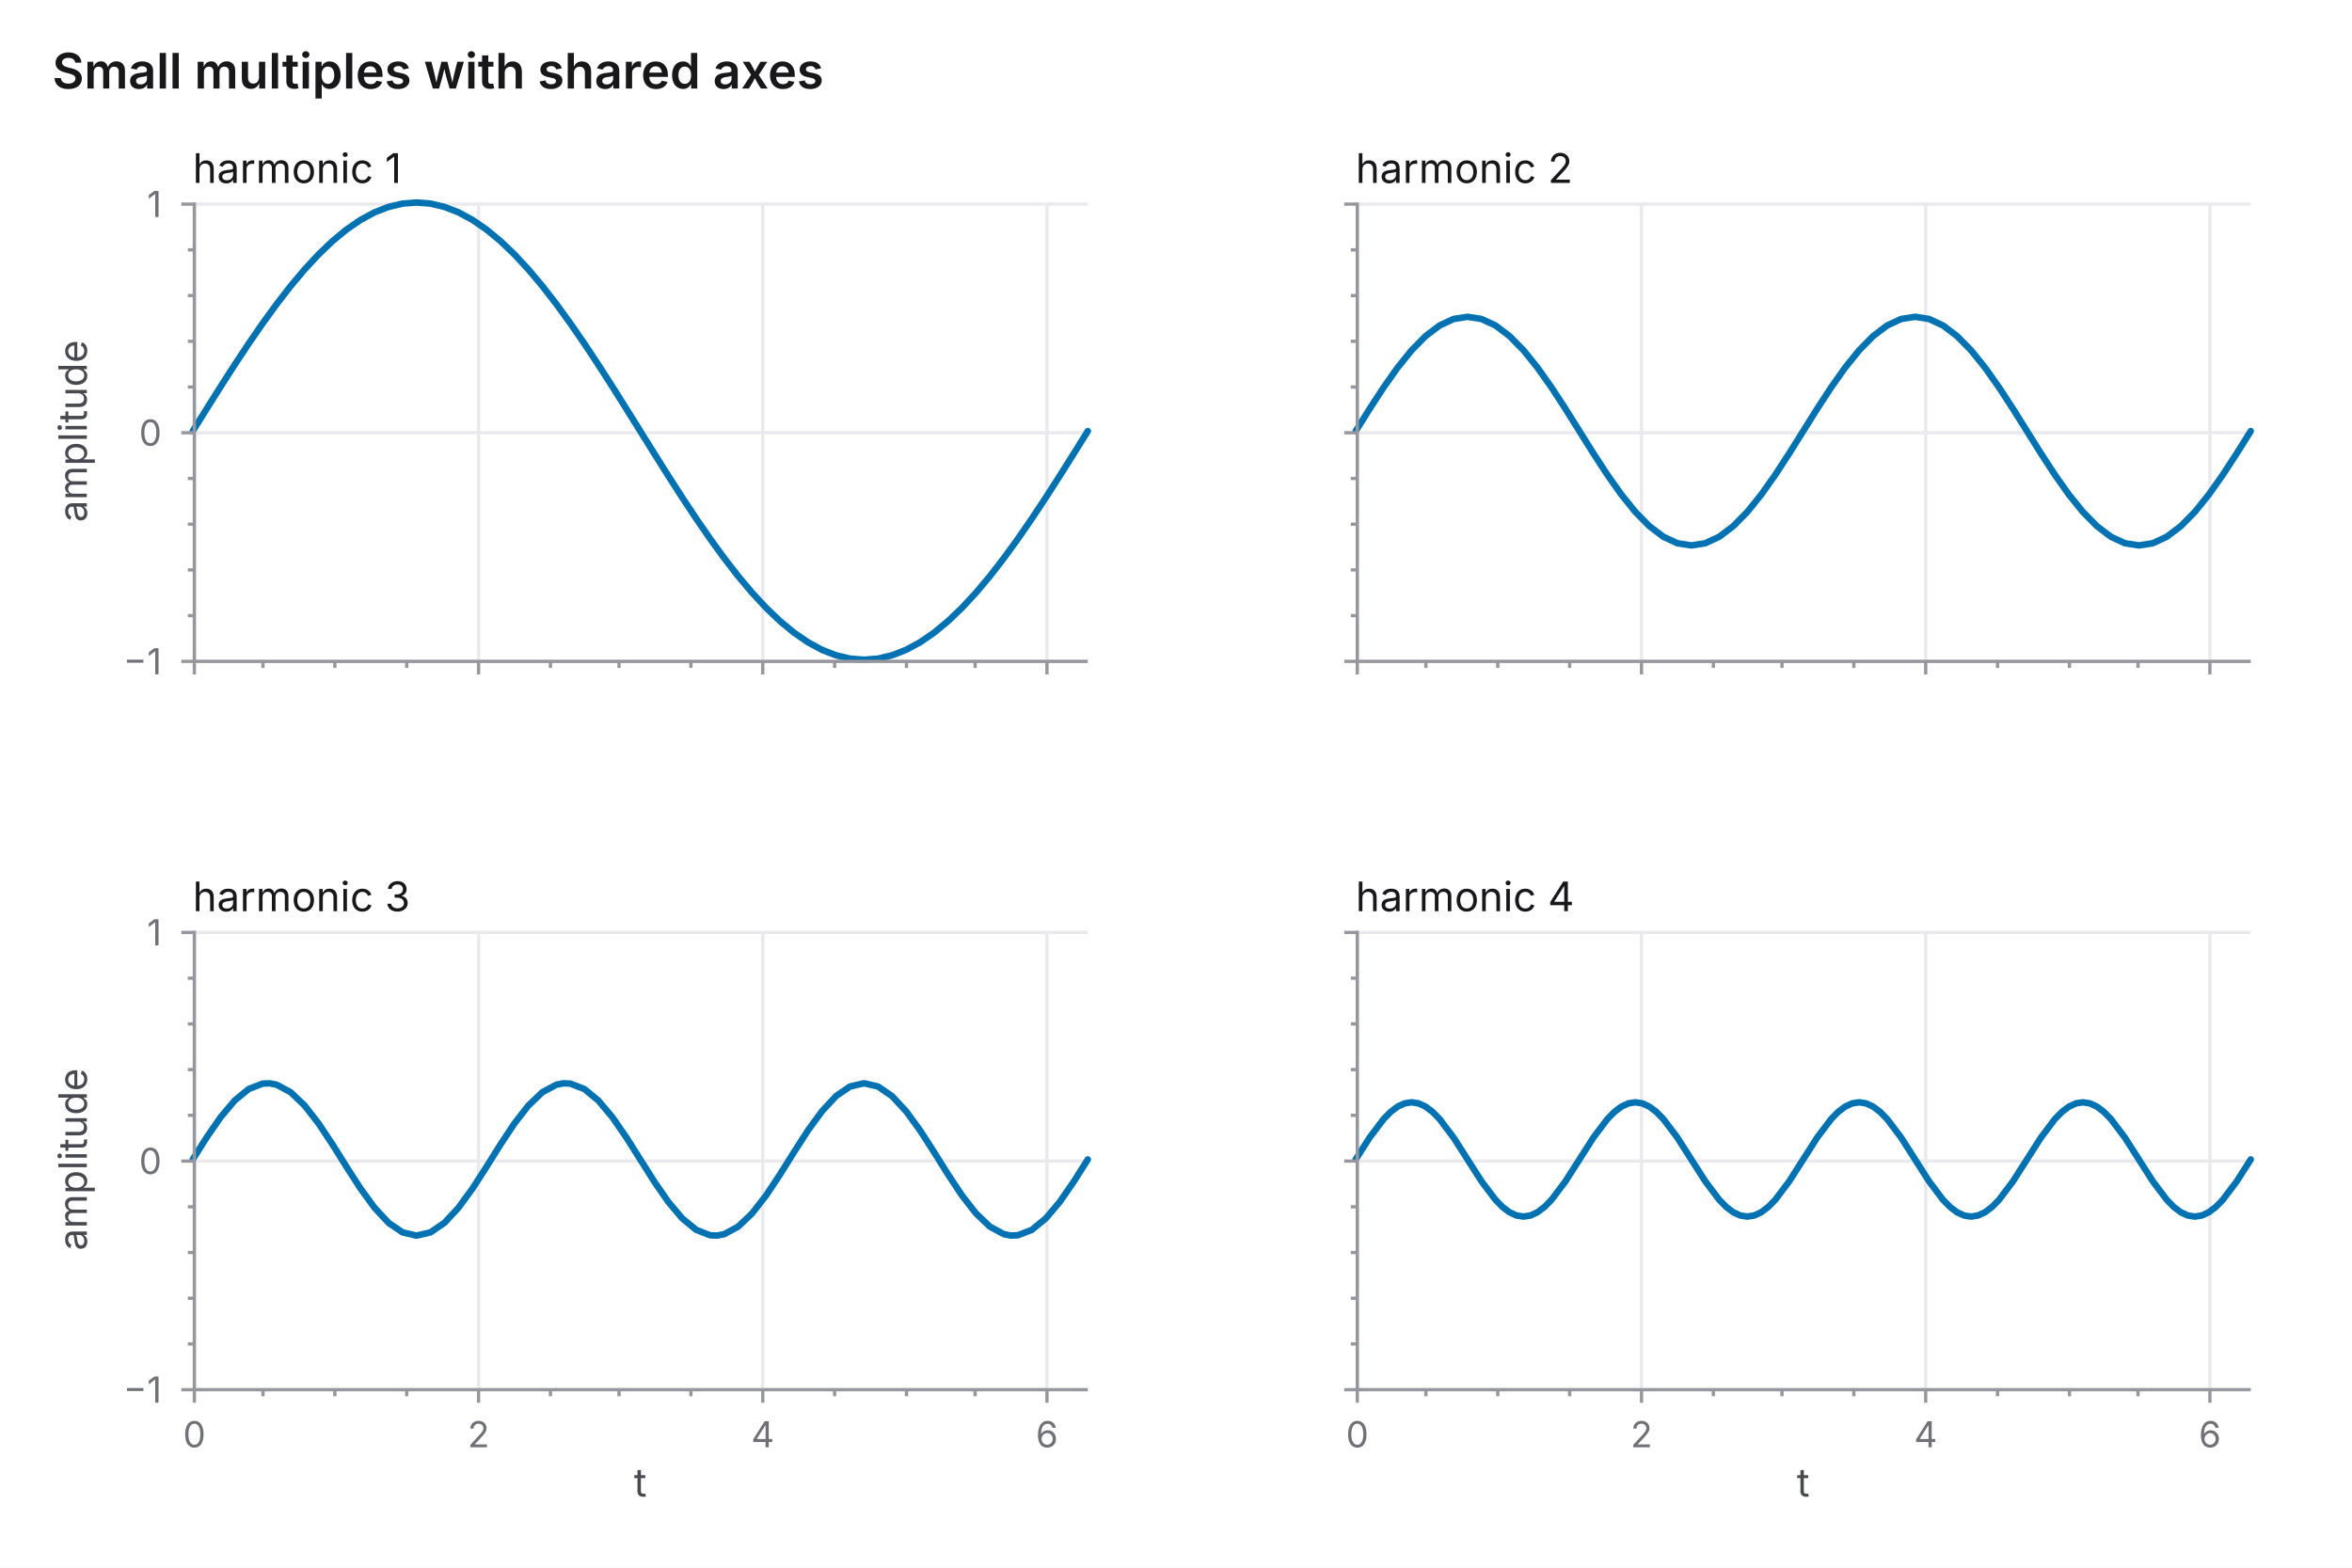
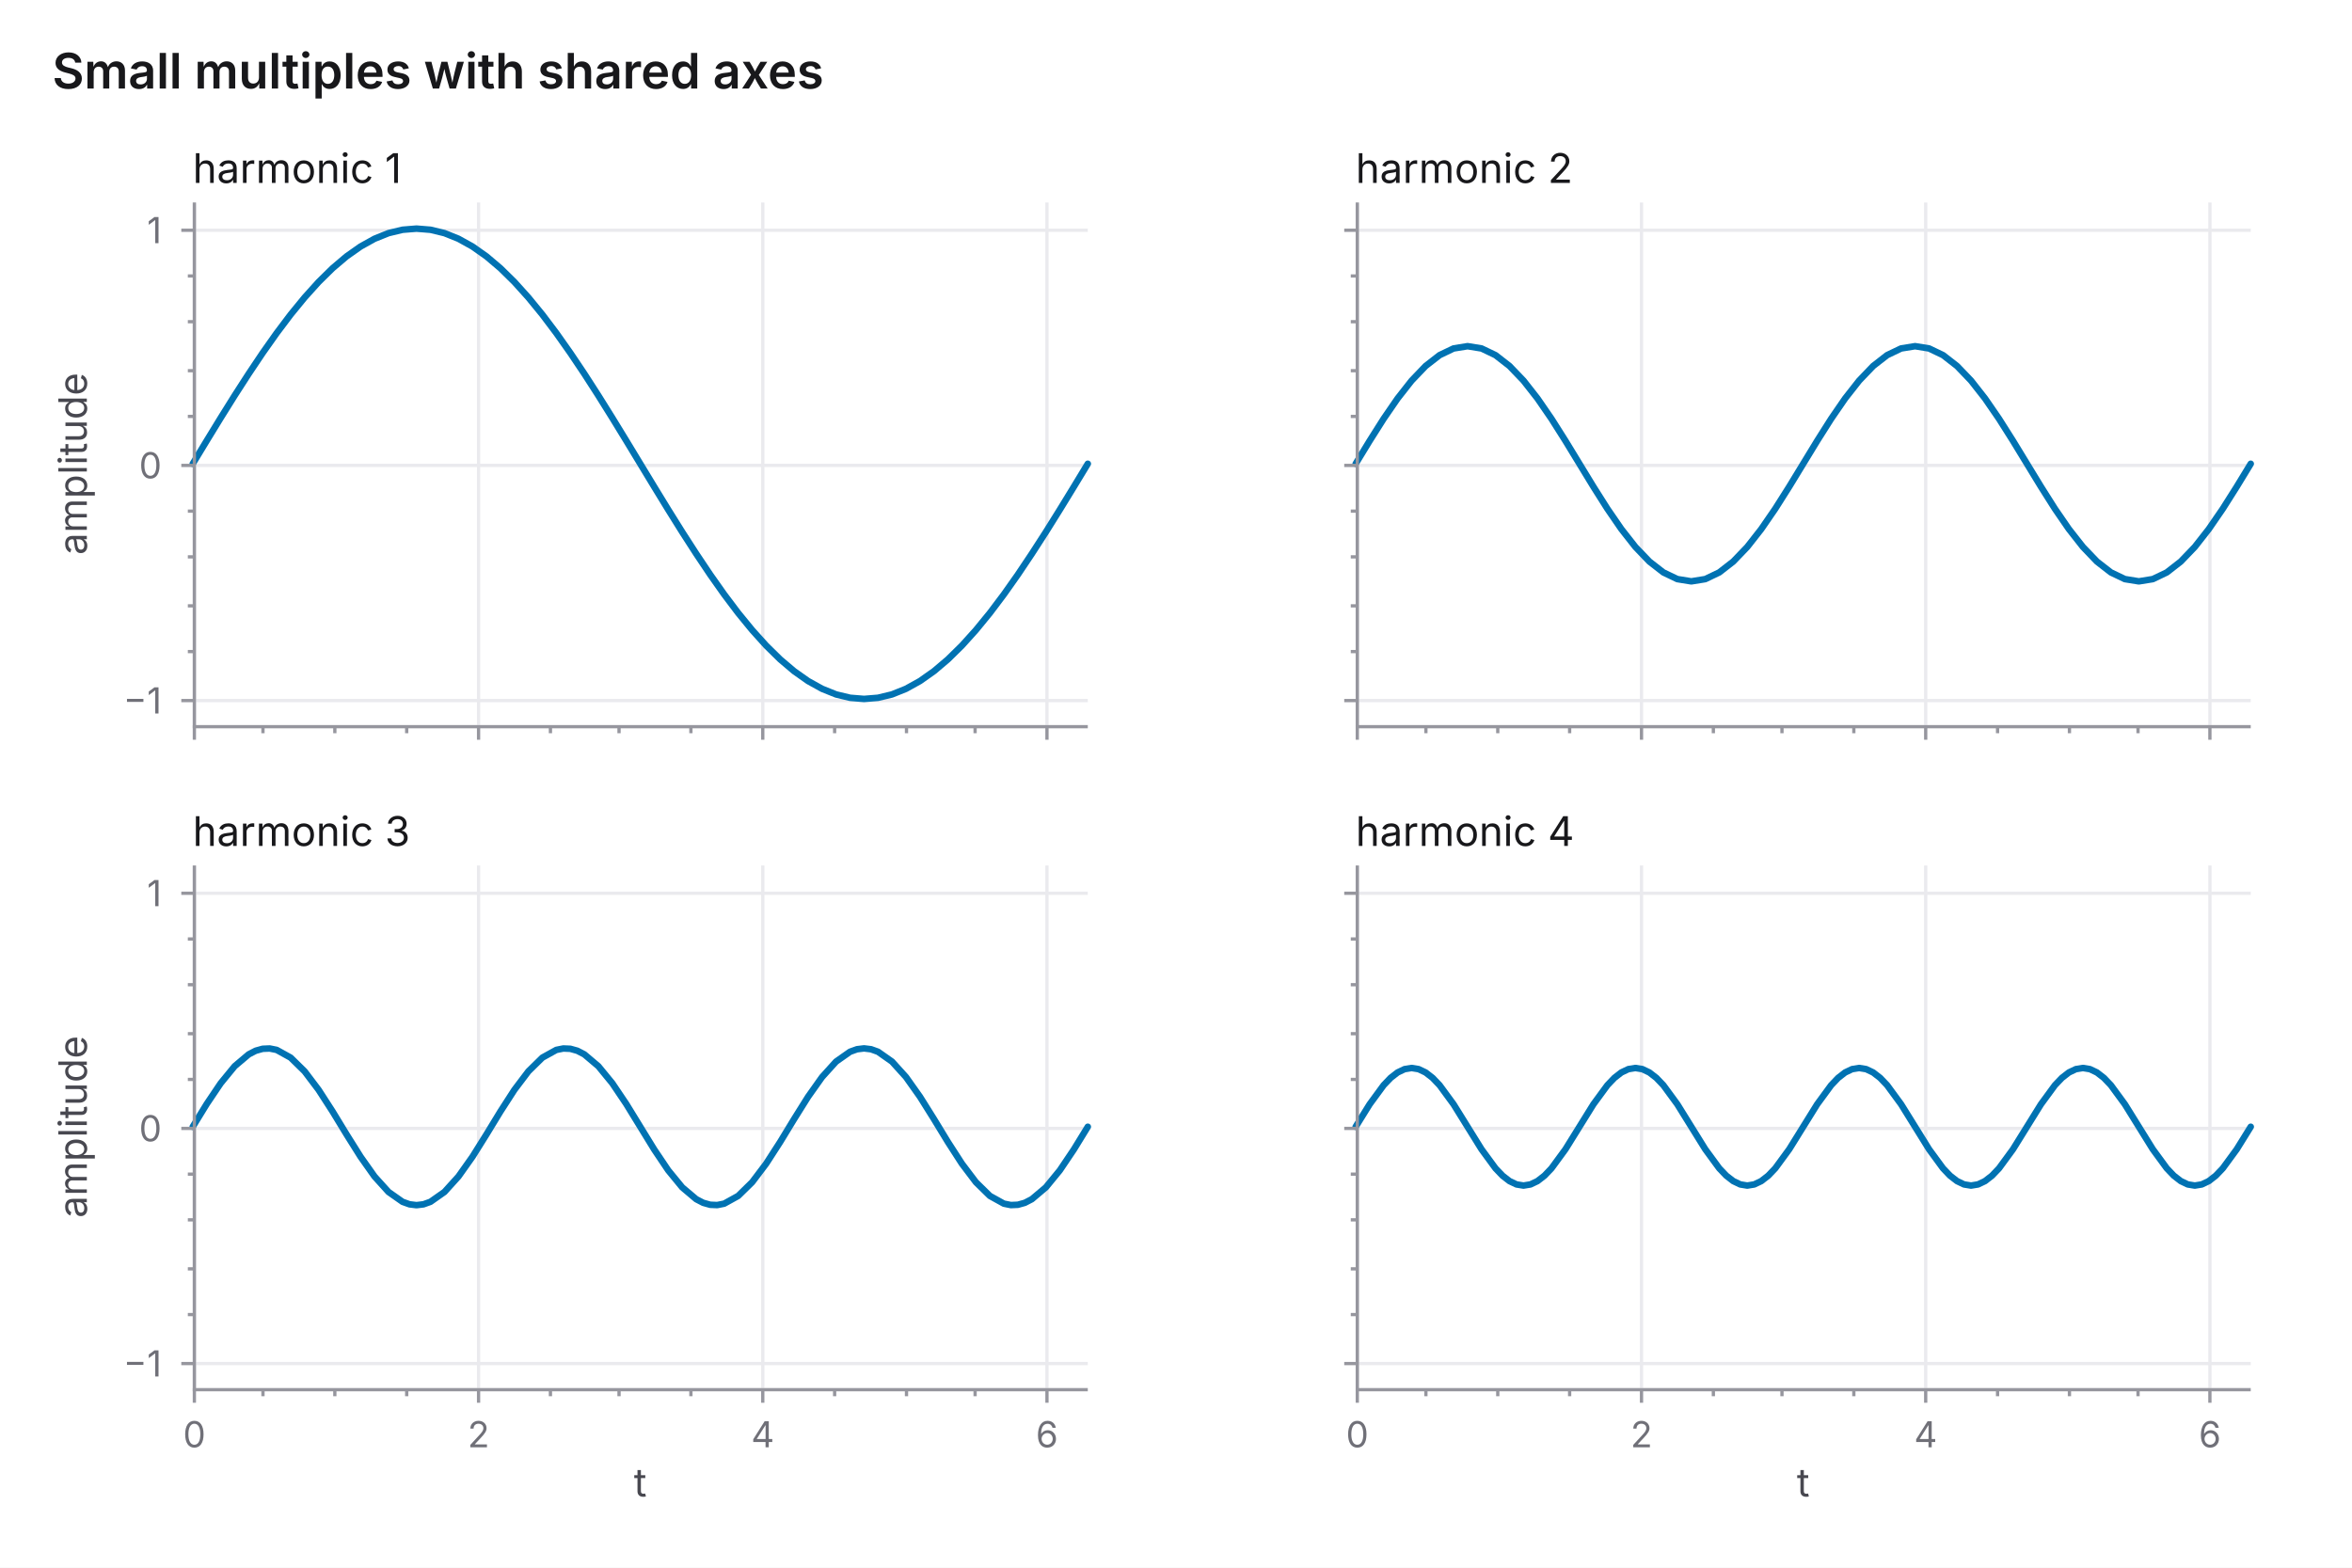
<svg xmlns="http://www.w3.org/2000/svg" width="720" height="480" viewBox="0 0 720 480">
  <defs>
    <clipPath id="c0">
-       <path d="M53 56 L339 56 L339 208 L53 208 Z" />
+       <path d="M53 56 L339 56 L339 228 L53 228 Z" />
    </clipPath>
    <clipPath id="c1">
-       <path d="M409 56 L695 56 L695 208 L409 208 Z" />
+       <path d="M409 56 L695 56 L695 228 L409 228 Z" />
    </clipPath>
    <clipPath id="c2">
-       <path d="M53 279 L339 279 L339 431 L53 431 Z" />
+       <path d="M53 259 L339 259 L339 431 L53 431 Z" />
    </clipPath>
    <clipPath id="c3">
-       <path d="M409 279 L695 279 L695 431 L409 431 Z" />
+       <path d="M409 259 L695 259 L695 431 L409 431 Z" />
    </clipPath>
  </defs>
  <path d="M0 0 L720 0 L720 480 L0 480 Z" fill="#ffffff" />
  <text x="16" y="27.1" font-size="15" fill="#18181b" text-anchor="start" font-family="Inter, &quot;Helvetica Neue&quot;, Helvetica, Arial, sans-serif" font-weight="600">Small multiples with shared axes</text>
-   <path d="M59 202.5 L333 202.5" fill="none" stroke="#eaeaee" stroke-width="1" />
-   <path d="M59 132.5 L333 132.5" fill="none" stroke="#eaeaee" stroke-width="1" />
-   <path d="M59 62.5 L333 62.5" fill="none" stroke="#eaeaee" stroke-width="1" />
-   <path d="M59.5 62 L59.5 202" fill="none" stroke="#eaeaee" stroke-width="1" />
-   <path d="M146.5 62 L146.5 202" fill="none" stroke="#eaeaee" stroke-width="1" />
-   <path d="M233.5 62 L233.5 202" fill="none" stroke="#eaeaee" stroke-width="1" />
-   <path d="M320.5 62 L320.5 202" fill="none" stroke="#eaeaee" stroke-width="1" />
+   <path d="M59 214.5 L333 214.5" fill="none" stroke="#eaeaee" stroke-width="1" />
+   <path d="M59 142.5 L333 142.5" fill="none" stroke="#eaeaee" stroke-width="1" />
+   <path d="M59 70.5 L333 70.5" fill="none" stroke="#eaeaee" stroke-width="1" />
+   <path d="M59.5 62 L59.5 222" fill="none" stroke="#eaeaee" stroke-width="1" />
+   <path d="M146.5 62 L146.5 222" fill="none" stroke="#eaeaee" stroke-width="1" />
+   <path d="M233.5 62 L233.5 222" fill="none" stroke="#eaeaee" stroke-width="1" />
+   <path d="M320.5 62 L320.5 222" fill="none" stroke="#eaeaee" stroke-width="1" />
  <g clip-path="url(#c0)">
-     <path d="M59 132 L63.28 125.14 L67.56 118.34 L71.84 111.68 L76.13 105.21 L80.41 99 L84.69 93.11 L88.97 87.59 L93.25 82.5 L97.53 77.89 L101.81 73.8 L106.09 70.27 L110.38 67.33 L114.66 65.01 L118.94 63.35 L123.22 62.34 L127.5 62 L131.78 62.34 L136.06 63.35 L140.34 65.01 L144.63 67.33 L148.91 70.27 L153.19 73.8 L157.47 77.89 L161.75 82.5 L166.03 87.59 L170.31 93.11 L174.59 99 L178.88 105.21 L183.16 111.68 L187.44 118.34 L191.72 125.14 L196 132 L200.28 138.86 L204.56 145.66 L208.84 152.32 L213.13 158.79 L217.41 165 L221.69 170.89 L225.97 176.41 L230.25 181.5 L234.53 186.11 L238.81 190.2 L243.09 193.73 L247.37 196.67 L251.66 198.99 L255.94 200.65 L260.22 201.66 L264.5 202 L268.78 201.66 L273.06 200.65 L277.34 198.99 L281.63 196.67 L285.91 193.73 L290.19 190.2 L294.47 186.11 L298.75 181.5 L303.03 176.41 L307.31 170.89 L311.59 165 L315.87 158.79 L320.16 152.32 L324.44 145.66 L328.72 138.86 L333 132" fill="none" stroke="#0072b2" stroke-width="2" stroke-linecap="round" stroke-linejoin="round" />
+     <path d="M59 142 L63.28 134.94 L67.56 127.95 L71.84 121.1 L76.13 114.45 L80.41 108.06 L84.69 102 L88.97 96.32 L93.25 91.09 L97.53 86.34 L101.81 82.13 L106.09 78.5 L110.38 75.48 L114.66 73.1 L118.94 71.38 L123.22 70.35 L127.5 70 L131.78 70.35 L136.06 71.38 L140.34 73.1 L144.63 75.48 L148.91 78.5 L153.19 82.13 L157.47 86.34 L161.75 91.09 L166.03 96.32 L170.31 102 L174.59 108.06 L178.88 114.45 L183.16 121.1 L187.44 127.95 L191.72 134.94 L196 142 L200.28 149.06 L204.56 156.05 L208.84 162.9 L213.13 169.55 L217.41 175.94 L221.69 182 L225.97 187.68 L230.25 192.91 L234.53 197.66 L238.81 201.87 L243.09 205.5 L247.37 208.52 L251.66 210.9 L255.94 212.62 L260.22 213.65 L264.5 214 L268.78 213.65 L273.06 212.62 L277.34 210.9 L281.63 208.52 L285.91 205.5 L290.19 201.87 L294.47 197.66 L298.75 192.91 L303.03 187.68 L307.31 182 L311.59 175.94 L315.87 169.55 L320.16 162.9 L324.44 156.05 L328.72 149.06 L333 142" fill="none" stroke="#0072b2" stroke-width="2" stroke-linecap="round" stroke-linejoin="round" />
  </g>
-   <path d="M59 202.5 L333 202.5" fill="none" stroke="#96969e" stroke-width="1" />
-   <path d="M59.5 62 L59.5 202.5" fill="none" stroke="#96969e" stroke-width="1" />
-   <text x="49.5" y="206.46" font-size="11" fill="#707078" text-anchor="end" font-family="Inter, &quot;Helvetica Neue&quot;, Helvetica, Arial, sans-serif">−1</text>
-   <text x="49.5" y="136.46" font-size="11" fill="#707078" text-anchor="end" font-family="Inter, &quot;Helvetica Neue&quot;, Helvetica, Arial, sans-serif">0</text>
-   <text x="49.5" y="66.46" font-size="11" fill="#707078" text-anchor="end" font-family="Inter, &quot;Helvetica Neue&quot;, Helvetica, Arial, sans-serif">1</text>
-   <path d="M59.5 202.5 L59.5 206.5 M146.5 202.5 L146.5 206.5 M233.5 202.5 L233.5 206.5 M320.5 202.5 L320.5 206.5 M80.5 202.5 L80.5 204.5 M102.5 202.5 L102.5 204.5 M124.5 202.5 L124.5 204.5 M168.5 202.5 L168.5 204.5 M189.5 202.5 L189.5 204.5 M211.5 202.5 L211.5 204.5 M255.5 202.5 L255.5 204.5 M277.5 202.5 L277.5 204.5 M298.5 202.5 L298.5 204.5 M55.5 202.5 L59.5 202.5 M55.5 132.5 L59.5 132.5 M55.5 62.5 L59.5 62.5 M57.5 188.5 L59.5 188.5 M57.5 174.5 L59.5 174.5 M57.5 160.5 L59.5 160.5 M57.5 146.5 L59.5 146.5 M57.5 118.5 L59.5 118.5 M57.5 104.5 L59.5 104.5 M57.5 90.5 L59.5 90.5 M57.5 76.5 L59.5 76.5" fill="none" stroke="#96969e" stroke-width="1" />
-   <text x="26.582" y="132" font-size="12" fill="#484850" text-anchor="middle" font-family="Inter, &quot;Helvetica Neue&quot;, Helvetica, Arial, sans-serif" transform="rotate(-90 26.582 132)">amplitude</text>
+   <path d="M59 222.5 L333 222.5" fill="none" stroke="#96969e" stroke-width="1" />
+   <path d="M59.5 62 L59.5 222.5" fill="none" stroke="#96969e" stroke-width="1" />
+   <text x="49.5" y="218.46" font-size="11" fill="#707078" text-anchor="end" font-family="Inter, &quot;Helvetica Neue&quot;, Helvetica, Arial, sans-serif">−1</text>
+   <text x="49.5" y="146.46" font-size="11" fill="#707078" text-anchor="end" font-family="Inter, &quot;Helvetica Neue&quot;, Helvetica, Arial, sans-serif">0</text>
+   <text x="49.5" y="74.46" font-size="11" fill="#707078" text-anchor="end" font-family="Inter, &quot;Helvetica Neue&quot;, Helvetica, Arial, sans-serif">1</text>
+   <path d="M59.5 222.5 L59.5 226.5 M146.5 222.5 L146.5 226.5 M233.5 222.5 L233.5 226.5 M320.5 222.5 L320.5 226.5 M80.5 222.5 L80.5 224.5 M102.5 222.5 L102.5 224.5 M124.5 222.5 L124.5 224.5 M168.5 222.5 L168.5 224.5 M189.5 222.5 L189.5 224.5 M211.5 222.5 L211.5 224.5 M255.5 222.5 L255.5 224.5 M277.5 222.5 L277.5 224.5 M298.5 222.5 L298.5 224.5 M55.5 214.5 L59.5 214.5 M55.5 142.5 L59.5 142.5 M55.5 70.5 L59.5 70.5 M57.5 199.5 L59.5 199.5 M57.5 185.5 L59.5 185.5 M57.5 170.5 L59.5 170.5 M57.5 156.5 L59.5 156.5 M57.5 127.5 L59.5 127.5 M57.5 113.5 L59.5 113.5 M57.5 98.5 L59.5 98.5 M57.5 84.5 L59.5 84.5" fill="none" stroke="#96969e" stroke-width="1" />
+   <text x="26.582" y="142" font-size="12" fill="#484850" text-anchor="middle" font-family="Inter, &quot;Helvetica Neue&quot;, Helvetica, Arial, sans-serif" transform="rotate(-90 26.582 142)">amplitude</text>
  <text x="59" y="56" font-size="12.5" fill="#18181b" text-anchor="start" font-family="Inter, &quot;Helvetica Neue&quot;, Helvetica, Arial, sans-serif">harmonic 1</text>
-   <path d="M415 202.5 L689 202.5" fill="none" stroke="#eaeaee" stroke-width="1" />
-   <path d="M415 132.5 L689 132.5" fill="none" stroke="#eaeaee" stroke-width="1" />
-   <path d="M415 62.5 L689 62.5" fill="none" stroke="#eaeaee" stroke-width="1" />
-   <path d="M415.5 62 L415.5 202" fill="none" stroke="#eaeaee" stroke-width="1" />
-   <path d="M502.5 62 L502.5 202" fill="none" stroke="#eaeaee" stroke-width="1" />
-   <path d="M589.5 62 L589.5 202" fill="none" stroke="#eaeaee" stroke-width="1" />
-   <path d="M676.5 62 L676.5 202" fill="none" stroke="#eaeaee" stroke-width="1" />
+   <path d="M415 214.5 L689 214.5" fill="none" stroke="#eaeaee" stroke-width="1" />
+   <path d="M415 142.5 L689 142.5" fill="none" stroke="#eaeaee" stroke-width="1" />
+   <path d="M415 70.5 L689 70.5" fill="none" stroke="#eaeaee" stroke-width="1" />
+   <path d="M415.5 62 L415.5 222" fill="none" stroke="#eaeaee" stroke-width="1" />
+   <path d="M502.5 62 L502.5 222" fill="none" stroke="#eaeaee" stroke-width="1" />
+   <path d="M589.5 62 L589.5 222" fill="none" stroke="#eaeaee" stroke-width="1" />
+   <path d="M676.5 62 L676.5 222" fill="none" stroke="#eaeaee" stroke-width="1" />
  <g clip-path="url(#c1)">
-     <path d="M415 132 L419.28 125.17 L423.56 118.61 L427.84 112.56 L432.13 107.25 L436.41 102.9 L440.69 99.66 L444.97 97.67 L449.25 97 L453.53 97.67 L457.81 99.66 L462.09 102.9 L466.38 107.25 L470.66 112.56 L474.94 118.61 L479.22 125.17 L483.5 132 L487.78 138.83 L492.06 145.39 L496.34 151.44 L500.63 156.75 L504.91 161.1 L509.19 164.34 L513.47 166.33 L517.75 167 L522.03 166.33 L526.31 164.34 L530.59 161.1 L534.88 156.75 L539.16 151.44 L543.44 145.39 L547.72 138.83 L552 132 L556.28 125.17 L560.56 118.61 L564.84 112.56 L569.13 107.25 L573.41 102.9 L577.69 99.66 L581.97 97.67 L586.25 97 L590.53 97.67 L594.81 99.66 L599.09 102.9 L603.38 107.25 L607.66 112.56 L611.94 118.61 L616.22 125.17 L620.5 132 L624.78 138.83 L629.06 145.39 L633.34 151.44 L637.63 156.75 L641.91 161.1 L646.19 164.34 L650.47 166.33 L654.75 167 L659.03 166.33 L663.31 164.34 L667.59 161.1 L671.88 156.75 L676.16 151.44 L680.44 145.39 L684.72 138.83 L689 132" fill="none" stroke="#0072b2" stroke-width="2" stroke-linecap="round" stroke-linejoin="round" />
+     <path d="M415 142 L419.28 134.98 L423.56 128.22 L427.84 122 L432.13 116.54 L436.41 112.07 L440.69 108.74 L444.97 106.69 L449.25 106 L453.53 106.69 L457.81 108.74 L462.09 112.07 L466.38 116.54 L470.66 122 L474.94 128.22 L479.22 134.98 L483.5 142 L487.78 149.02 L492.06 155.78 L496.34 162 L500.63 167.46 L504.91 171.93 L509.19 175.26 L513.47 177.31 L517.75 178 L522.03 177.31 L526.31 175.26 L530.59 171.93 L534.88 167.46 L539.16 162 L543.44 155.78 L547.72 149.02 L552 142 L556.28 134.98 L560.56 128.22 L564.84 122 L569.13 116.54 L573.41 112.07 L577.69 108.74 L581.97 106.69 L586.25 106 L590.53 106.69 L594.81 108.74 L599.09 112.07 L603.38 116.54 L607.66 122 L611.94 128.22 L616.22 134.98 L620.5 142 L624.78 149.02 L629.06 155.78 L633.34 162 L637.63 167.46 L641.91 171.93 L646.19 175.26 L650.47 177.31 L654.75 178 L659.03 177.31 L663.31 175.26 L667.59 171.93 L671.88 167.46 L676.16 162 L680.44 155.78 L684.72 149.02 L689 142" fill="none" stroke="#0072b2" stroke-width="2" stroke-linecap="round" stroke-linejoin="round" />
  </g>
-   <path d="M415 202.5 L689 202.5" fill="none" stroke="#96969e" stroke-width="1" />
-   <path d="M415.5 62 L415.5 202.5" fill="none" stroke="#96969e" stroke-width="1" />
-   <path d="M415.5 202.5 L415.5 206.5 M502.5 202.5 L502.5 206.5 M589.5 202.5 L589.5 206.5 M676.5 202.5 L676.5 206.5 M436.5 202.5 L436.5 204.5 M458.5 202.5 L458.5 204.5 M480.5 202.5 L480.5 204.5 M524.5 202.5 L524.5 204.5 M545.5 202.5 L545.5 204.5 M567.5 202.5 L567.5 204.5 M611.5 202.5 L611.5 204.5 M633.5 202.5 L633.5 204.5 M654.5 202.5 L654.5 204.5 M411.5 202.5 L415.5 202.5 M411.5 132.5 L415.5 132.5 M411.5 62.5 L415.5 62.5 M413.5 188.5 L415.5 188.5 M413.5 174.5 L415.5 174.5 M413.5 160.5 L415.5 160.5 M413.5 146.5 L415.5 146.5 M413.5 118.5 L415.5 118.5 M413.5 104.5 L415.5 104.5 M413.5 90.5 L415.5 90.5 M413.5 76.5 L415.5 76.5" fill="none" stroke="#96969e" stroke-width="1" />
+   <path d="M415 222.5 L689 222.5" fill="none" stroke="#96969e" stroke-width="1" />
+   <path d="M415.5 62 L415.5 222.5" fill="none" stroke="#96969e" stroke-width="1" />
+   <path d="M415.5 222.5 L415.5 226.5 M502.5 222.5 L502.5 226.5 M589.5 222.5 L589.5 226.5 M676.5 222.5 L676.5 226.5 M436.5 222.5 L436.5 224.5 M458.5 222.5 L458.5 224.5 M480.5 222.5 L480.5 224.5 M524.5 222.5 L524.5 224.5 M545.5 222.5 L545.5 224.5 M567.5 222.5 L567.5 224.5 M611.5 222.5 L611.5 224.5 M633.5 222.5 L633.5 224.5 M654.5 222.5 L654.5 224.5 M411.5 214.5 L415.5 214.5 M411.5 142.5 L415.5 142.5 M411.5 70.5 L415.5 70.5 M413.5 199.5 L415.5 199.5 M413.5 185.5 L415.5 185.5 M413.5 170.5 L415.5 170.5 M413.5 156.5 L415.5 156.5 M413.5 127.5 L415.5 127.5 M413.5 113.5 L415.5 113.5 M413.5 98.5 L415.5 98.5 M413.5 84.5 L415.5 84.5" fill="none" stroke="#96969e" stroke-width="1" />
  <text x="415" y="56" font-size="12.5" fill="#18181b" text-anchor="start" font-family="Inter, &quot;Helvetica Neue&quot;, Helvetica, Arial, sans-serif">harmonic 2</text>
-   <path d="M59 425.5 L333 425.5" fill="none" stroke="#eaeaee" stroke-width="1" />
-   <path d="M59 355.5 L333 355.5" fill="none" stroke="#eaeaee" stroke-width="1" />
-   <path d="M59 285.5 L333 285.5" fill="none" stroke="#eaeaee" stroke-width="1" />
-   <path d="M59.5 285 L59.5 425" fill="none" stroke="#eaeaee" stroke-width="1" />
-   <path d="M146.5 285 L146.5 425" fill="none" stroke="#eaeaee" stroke-width="1" />
-   <path d="M233.5 285 L233.5 425" fill="none" stroke="#eaeaee" stroke-width="1" />
-   <path d="M320.5 285 L320.5 425" fill="none" stroke="#eaeaee" stroke-width="1" />
+   <path d="M59 417.5 L333 417.5" fill="none" stroke="#eaeaee" stroke-width="1" />
+   <path d="M59 345.5 L333 345.5" fill="none" stroke="#eaeaee" stroke-width="1" />
+   <path d="M59 273.5 L333 273.5" fill="none" stroke="#eaeaee" stroke-width="1" />
+   <path d="M59.5 265 L59.5 425" fill="none" stroke="#eaeaee" stroke-width="1" />
+   <path d="M146.5 265 L146.5 425" fill="none" stroke="#eaeaee" stroke-width="1" />
+   <path d="M233.5 265 L233.5 425" fill="none" stroke="#eaeaee" stroke-width="1" />
+   <path d="M320.5 265 L320.5 425" fill="none" stroke="#eaeaee" stroke-width="1" />
  <g clip-path="url(#c2)">
-     <path d="M59 355 L63.28 348.23 L67.56 342.04 L71.84 336.96 L76.13 333.44 L80.41 331.78 L82.55 331.69 L84.69 332.12 L88.97 334.42 L93.25 338.5 L97.53 344 L101.81 350.45 L106.09 357.29 L110.38 363.93 L114.66 369.8 L118.94 374.4 L123.22 377.33 L127.5 378.33 L131.78 377.33 L136.06 374.4 L140.34 369.8 L144.63 363.93 L148.91 357.29 L153.19 350.45 L157.47 344 L161.75 338.5 L166.03 334.42 L170.31 332.12 L172.45 331.69 L174.59 331.78 L178.88 333.44 L183.16 336.96 L187.44 342.04 L191.72 348.23 L196 355 L200.28 361.77 L204.56 367.96 L208.84 373.04 L213.13 376.56 L217.41 378.22 L219.55 378.31 L221.69 377.88 L225.97 375.58 L230.25 371.5 L234.53 366 L238.81 359.55 L243.09 352.71 L247.37 346.07 L251.66 340.2 L255.94 335.6 L260.22 332.67 L264.5 331.67 L268.78 332.67 L273.06 335.6 L277.34 340.2 L281.63 346.07 L285.91 352.71 L290.19 359.55 L294.47 366 L298.75 371.5 L303.03 375.58 L307.31 377.88 L309.45 378.31 L311.59 378.22 L315.87 376.56 L320.16 373.04 L324.44 367.96 L328.72 361.77 L333 355" fill="none" stroke="#0072b2" stroke-width="2" stroke-linecap="round" stroke-linejoin="round" />
+     <path d="M59 345 L63.28 338.03 L67.56 331.67 L71.84 326.45 L76.13 322.83 L78.27 321.72 L80.41 321.12 L82.55 321.03 L84.69 321.46 L88.97 323.83 L93.25 328.03 L97.53 333.69 L101.81 340.32 L106.09 347.35 L110.38 354.18 L114.66 360.23 L118.94 364.96 L123.22 367.97 L125.36 368.74 L127.5 369 L129.64 368.74 L131.78 367.97 L136.06 364.96 L140.34 360.23 L144.63 354.18 L148.91 347.35 L153.19 340.32 L157.47 333.69 L161.75 328.03 L166.03 323.83 L170.31 321.46 L172.45 321.03 L174.59 321.12 L176.73 321.72 L178.88 322.83 L183.16 326.45 L187.44 331.67 L191.72 338.03 L196 345 L200.28 351.97 L204.56 358.33 L208.84 363.55 L213.13 367.17 L215.27 368.28 L217.41 368.88 L219.55 368.97 L221.69 368.54 L225.97 366.17 L230.25 361.97 L234.53 356.31 L238.81 349.68 L243.09 342.65 L247.37 335.82 L251.66 329.77 L255.94 325.04 L260.22 322.03 L262.36 321.26 L264.5 321 L266.64 321.26 L268.78 322.03 L273.06 325.04 L277.34 329.77 L281.63 335.82 L285.91 342.65 L290.19 349.68 L294.47 356.31 L298.75 361.97 L303.03 366.17 L307.31 368.54 L309.45 368.97 L311.59 368.88 L313.73 368.28 L315.87 367.17 L320.16 363.55 L324.44 358.33 L328.72 351.97 L333 345" fill="none" stroke="#0072b2" stroke-width="2" stroke-linecap="round" stroke-linejoin="round" />
  </g>
  <path d="M59 425.5 L333 425.5" fill="none" stroke="#96969e" stroke-width="1" />
-   <path d="M59.5 285 L59.5 425.5" fill="none" stroke="#96969e" stroke-width="1" />
+   <path d="M59.5 265 L59.5 425.5" fill="none" stroke="#96969e" stroke-width="1" />
  <text x="59.5" y="443.14" font-size="11" fill="#707078" text-anchor="middle" font-family="Inter, &quot;Helvetica Neue&quot;, Helvetica, Arial, sans-serif">0</text>
  <text x="146.5" y="443.14" font-size="11" fill="#707078" text-anchor="middle" font-family="Inter, &quot;Helvetica Neue&quot;, Helvetica, Arial, sans-serif">2</text>
  <text x="233.5" y="443.14" font-size="11" fill="#707078" text-anchor="middle" font-family="Inter, &quot;Helvetica Neue&quot;, Helvetica, Arial, sans-serif">4</text>
  <text x="320.5" y="443.14" font-size="11" fill="#707078" text-anchor="middle" font-family="Inter, &quot;Helvetica Neue&quot;, Helvetica, Arial, sans-serif">6</text>
-   <text x="49.5" y="429.46" font-size="11" fill="#707078" text-anchor="end" font-family="Inter, &quot;Helvetica Neue&quot;, Helvetica, Arial, sans-serif">−1</text>
-   <text x="49.5" y="359.46" font-size="11" fill="#707078" text-anchor="end" font-family="Inter, &quot;Helvetica Neue&quot;, Helvetica, Arial, sans-serif">0</text>
-   <text x="49.5" y="289.46" font-size="11" fill="#707078" text-anchor="end" font-family="Inter, &quot;Helvetica Neue&quot;, Helvetica, Arial, sans-serif">1</text>
-   <path d="M59.5 425.5 L59.5 429.5 M146.5 425.5 L146.5 429.5 M233.5 425.5 L233.5 429.5 M320.5 425.5 L320.5 429.5 M80.5 425.5 L80.5 427.5 M102.5 425.5 L102.5 427.5 M124.5 425.5 L124.5 427.5 M168.5 425.5 L168.5 427.5 M189.5 425.5 L189.5 427.5 M211.5 425.5 L211.5 427.5 M255.5 425.5 L255.5 427.5 M277.5 425.5 L277.5 427.5 M298.5 425.5 L298.5 427.5 M55.5 425.5 L59.5 425.5 M55.5 355.5 L59.5 355.5 M55.5 285.5 L59.5 285.5 M57.5 411.5 L59.5 411.5 M57.5 397.5 L59.5 397.5 M57.5 383.5 L59.5 383.5 M57.5 369.5 L59.5 369.5 M57.5 341.5 L59.5 341.5 M57.5 327.5 L59.5 327.5 M57.5 313.5 L59.5 313.5 M57.5 299.5 L59.5 299.5" fill="none" stroke="#96969e" stroke-width="1" />
+   <text x="49.5" y="421.46" font-size="11" fill="#707078" text-anchor="end" font-family="Inter, &quot;Helvetica Neue&quot;, Helvetica, Arial, sans-serif">−1</text>
+   <text x="49.5" y="349.46" font-size="11" fill="#707078" text-anchor="end" font-family="Inter, &quot;Helvetica Neue&quot;, Helvetica, Arial, sans-serif">0</text>
+   <text x="49.5" y="277.46" font-size="11" fill="#707078" text-anchor="end" font-family="Inter, &quot;Helvetica Neue&quot;, Helvetica, Arial, sans-serif">1</text>
+   <path d="M59.5 425.5 L59.5 429.5 M146.5 425.5 L146.5 429.5 M233.5 425.5 L233.5 429.5 M320.5 425.5 L320.5 429.5 M80.5 425.5 L80.5 427.5 M102.5 425.5 L102.5 427.5 M124.5 425.5 L124.5 427.5 M168.5 425.5 L168.5 427.5 M189.5 425.5 L189.5 427.5 M211.5 425.5 L211.5 427.5 M255.5 425.5 L255.5 427.5 M277.5 425.5 L277.5 427.5 M298.5 425.5 L298.5 427.5 M55.5 417.5 L59.5 417.5 M55.5 345.5 L59.5 345.5 M55.5 273.5 L59.5 273.5 M57.5 402.5 L59.5 402.5 M57.5 388.5 L59.5 388.5 M57.5 373.5 L59.5 373.5 M57.5 359.5 L59.5 359.5 M57.5 330.5 L59.5 330.5 M57.5 316.5 L59.5 316.5 M57.5 301.5 L59.5 301.5 M57.5 287.5 L59.5 287.5" fill="none" stroke="#96969e" stroke-width="1" />
  <text x="196" y="458.22" font-size="12" fill="#484850" text-anchor="middle" font-family="Inter, &quot;Helvetica Neue&quot;, Helvetica, Arial, sans-serif">t</text>
-   <text x="26.582" y="355" font-size="12" fill="#484850" text-anchor="middle" font-family="Inter, &quot;Helvetica Neue&quot;, Helvetica, Arial, sans-serif" transform="rotate(-90 26.582 355)">amplitude</text>
-   <text x="59" y="279" font-size="12.5" fill="#18181b" text-anchor="start" font-family="Inter, &quot;Helvetica Neue&quot;, Helvetica, Arial, sans-serif">harmonic 3</text>
-   <path d="M415 425.5 L689 425.5" fill="none" stroke="#eaeaee" stroke-width="1" />
-   <path d="M415 355.5 L689 355.5" fill="none" stroke="#eaeaee" stroke-width="1" />
-   <path d="M415 285.5 L689 285.5" fill="none" stroke="#eaeaee" stroke-width="1" />
-   <path d="M415.5 285 L415.5 425" fill="none" stroke="#eaeaee" stroke-width="1" />
-   <path d="M502.5 285 L502.5 425" fill="none" stroke="#eaeaee" stroke-width="1" />
-   <path d="M589.5 285 L589.5 425" fill="none" stroke="#eaeaee" stroke-width="1" />
-   <path d="M676.5 285 L676.5 425" fill="none" stroke="#eaeaee" stroke-width="1" />
+   <text x="26.582" y="345" font-size="12" fill="#484850" text-anchor="middle" font-family="Inter, &quot;Helvetica Neue&quot;, Helvetica, Arial, sans-serif" transform="rotate(-90 26.582 345)">amplitude</text>
+   <text x="59" y="259" font-size="12.5" fill="#18181b" text-anchor="start" font-family="Inter, &quot;Helvetica Neue&quot;, Helvetica, Arial, sans-serif">harmonic 3</text>
+   <path d="M415 417.5 L689 417.5" fill="none" stroke="#eaeaee" stroke-width="1" />
+   <path d="M415 345.5 L689 345.5" fill="none" stroke="#eaeaee" stroke-width="1" />
+   <path d="M415 273.5 L689 273.5" fill="none" stroke="#eaeaee" stroke-width="1" />
+   <path d="M415.5 265 L415.5 425" fill="none" stroke="#eaeaee" stroke-width="1" />
+   <path d="M502.5 265 L502.5 425" fill="none" stroke="#eaeaee" stroke-width="1" />
+   <path d="M589.5 265 L589.5 425" fill="none" stroke="#eaeaee" stroke-width="1" />
+   <path d="M676.5 265 L676.5 425" fill="none" stroke="#eaeaee" stroke-width="1" />
  <g clip-path="url(#c3)">
-     <path d="M415 355 L419.28 348.3 L423.56 342.63 L425.7 340.45 L427.84 338.83 L429.98 337.84 L432.13 337.5 L434.27 337.84 L436.41 338.83 L438.55 340.45 L440.69 342.63 L444.97 348.3 L449.25 355 L453.53 361.7 L457.81 367.37 L459.95 369.55 L462.09 371.17 L464.23 372.16 L466.38 372.5 L468.52 372.16 L470.66 371.17 L472.8 369.55 L474.94 367.37 L479.22 361.7 L483.5 355 L487.78 348.3 L492.06 342.63 L494.2 340.45 L496.34 338.83 L498.48 337.84 L500.63 337.5 L502.77 337.84 L504.91 338.83 L507.05 340.45 L509.19 342.63 L513.47 348.3 L517.75 355 L522.03 361.7 L526.31 367.37 L528.45 369.55 L530.59 371.17 L532.73 372.16 L534.88 372.5 L537.02 372.16 L539.16 371.17 L541.3 369.55 L543.44 367.37 L547.72 361.7 L552 355 L556.28 348.3 L560.56 342.63 L562.7 340.45 L564.84 338.83 L566.98 337.84 L569.13 337.5 L571.27 337.84 L573.41 338.83 L575.55 340.45 L577.69 342.63 L581.97 348.3 L586.25 355 L590.53 361.7 L594.81 367.37 L596.95 369.55 L599.09 371.17 L601.23 372.16 L603.38 372.5 L605.52 372.16 L607.66 371.17 L609.8 369.55 L611.94 367.37 L616.22 361.7 L620.5 355 L624.78 348.3 L629.06 342.63 L631.2 340.45 L633.34 338.83 L635.48 337.84 L637.63 337.5 L639.77 337.84 L641.91 338.83 L644.05 340.45 L646.19 342.63 L650.47 348.3 L654.75 355 L659.03 361.7 L663.31 367.37 L665.45 369.55 L667.59 371.17 L669.73 372.16 L671.88 372.5 L674.02 372.16 L676.16 371.17 L678.3 369.55 L680.44 367.37 L684.72 361.7 L689 355" fill="none" stroke="#0072b2" stroke-width="2" stroke-linecap="round" stroke-linejoin="round" />
+     <path d="M415 345 L419.28 338.11 L423.56 332.27 L425.7 330.03 L427.84 328.37 L429.98 327.35 L432.13 327 L434.27 327.35 L436.41 328.37 L438.55 330.03 L440.69 332.27 L444.97 338.11 L449.25 345 L453.53 351.89 L457.81 357.73 L459.95 359.97 L462.09 361.63 L464.23 362.65 L466.38 363 L468.52 362.65 L470.66 361.63 L472.8 359.97 L474.94 357.73 L479.22 351.89 L483.5 345 L487.78 338.11 L492.06 332.27 L494.2 330.03 L496.34 328.37 L498.48 327.35 L500.63 327 L502.77 327.35 L504.91 328.37 L507.05 330.03 L509.19 332.27 L513.47 338.11 L517.75 345 L522.03 351.89 L526.31 357.73 L528.45 359.97 L530.59 361.63 L532.73 362.65 L534.88 363 L537.02 362.65 L539.16 361.63 L541.3 359.97 L543.44 357.73 L547.72 351.89 L552 345 L556.28 338.11 L560.56 332.27 L562.7 330.03 L564.84 328.37 L566.98 327.35 L569.13 327 L571.27 327.35 L573.41 328.37 L575.55 330.03 L577.69 332.27 L581.97 338.11 L586.25 345 L590.53 351.89 L594.81 357.73 L596.95 359.97 L599.09 361.63 L601.23 362.65 L603.38 363 L605.52 362.65 L607.66 361.63 L609.8 359.97 L611.94 357.73 L616.22 351.89 L620.5 345 L624.78 338.11 L629.06 332.27 L631.2 330.03 L633.34 328.37 L635.48 327.35 L637.63 327 L639.77 327.35 L641.91 328.37 L644.05 330.03 L646.19 332.27 L650.47 338.11 L654.75 345 L659.03 351.89 L663.31 357.73 L665.45 359.97 L667.59 361.63 L669.73 362.65 L671.88 363 L674.02 362.65 L676.16 361.63 L678.3 359.97 L680.44 357.73 L684.72 351.89 L689 345" fill="none" stroke="#0072b2" stroke-width="2" stroke-linecap="round" stroke-linejoin="round" />
  </g>
  <path d="M415 425.5 L689 425.5" fill="none" stroke="#96969e" stroke-width="1" />
-   <path d="M415.5 285 L415.5 425.5" fill="none" stroke="#96969e" stroke-width="1" />
+   <path d="M415.5 265 L415.5 425.5" fill="none" stroke="#96969e" stroke-width="1" />
  <text x="415.5" y="443.14" font-size="11" fill="#707078" text-anchor="middle" font-family="Inter, &quot;Helvetica Neue&quot;, Helvetica, Arial, sans-serif">0</text>
  <text x="502.5" y="443.14" font-size="11" fill="#707078" text-anchor="middle" font-family="Inter, &quot;Helvetica Neue&quot;, Helvetica, Arial, sans-serif">2</text>
  <text x="589.5" y="443.14" font-size="11" fill="#707078" text-anchor="middle" font-family="Inter, &quot;Helvetica Neue&quot;, Helvetica, Arial, sans-serif">4</text>
  <text x="676.5" y="443.14" font-size="11" fill="#707078" text-anchor="middle" font-family="Inter, &quot;Helvetica Neue&quot;, Helvetica, Arial, sans-serif">6</text>
-   <path d="M415.5 425.5 L415.5 429.5 M502.5 425.5 L502.5 429.5 M589.5 425.5 L589.5 429.5 M676.5 425.5 L676.5 429.5 M436.5 425.5 L436.5 427.5 M458.5 425.5 L458.5 427.5 M480.5 425.5 L480.5 427.5 M524.5 425.5 L524.5 427.5 M545.5 425.5 L545.5 427.5 M567.5 425.5 L567.5 427.5 M611.5 425.5 L611.5 427.5 M633.5 425.5 L633.5 427.5 M654.5 425.5 L654.5 427.5 M411.5 425.5 L415.5 425.5 M411.5 355.5 L415.5 355.5 M411.5 285.5 L415.5 285.5 M413.5 411.5 L415.5 411.5 M413.5 397.5 L415.5 397.5 M413.5 383.5 L415.5 383.5 M413.5 369.5 L415.5 369.5 M413.5 341.5 L415.5 341.5 M413.5 327.5 L415.5 327.5 M413.5 313.5 L415.5 313.5 M413.5 299.5 L415.5 299.5" fill="none" stroke="#96969e" stroke-width="1" />
+   <path d="M415.5 425.5 L415.5 429.5 M502.5 425.5 L502.5 429.5 M589.5 425.5 L589.5 429.5 M676.5 425.5 L676.5 429.5 M436.5 425.5 L436.5 427.5 M458.5 425.5 L458.5 427.5 M480.5 425.5 L480.5 427.5 M524.5 425.5 L524.5 427.5 M545.5 425.5 L545.5 427.5 M567.5 425.5 L567.5 427.5 M611.5 425.5 L611.5 427.5 M633.5 425.5 L633.5 427.5 M654.5 425.5 L654.5 427.5 M411.5 417.5 L415.5 417.5 M411.5 345.5 L415.5 345.5 M411.5 273.5 L415.5 273.5 M413.5 402.5 L415.5 402.5 M413.5 388.5 L415.5 388.5 M413.5 373.5 L415.5 373.5 M413.5 359.5 L415.5 359.5 M413.5 330.5 L415.5 330.5 M413.5 316.5 L415.5 316.5 M413.5 301.5 L415.5 301.5 M413.5 287.5 L415.5 287.5" fill="none" stroke="#96969e" stroke-width="1" />
  <text x="552" y="458.22" font-size="12" fill="#484850" text-anchor="middle" font-family="Inter, &quot;Helvetica Neue&quot;, Helvetica, Arial, sans-serif">t</text>
-   <text x="415" y="279" font-size="12.5" fill="#18181b" text-anchor="start" font-family="Inter, &quot;Helvetica Neue&quot;, Helvetica, Arial, sans-serif">harmonic 4</text>
+   <text x="415" y="259" font-size="12.5" fill="#18181b" text-anchor="start" font-family="Inter, &quot;Helvetica Neue&quot;, Helvetica, Arial, sans-serif">harmonic 4</text>
</svg>
